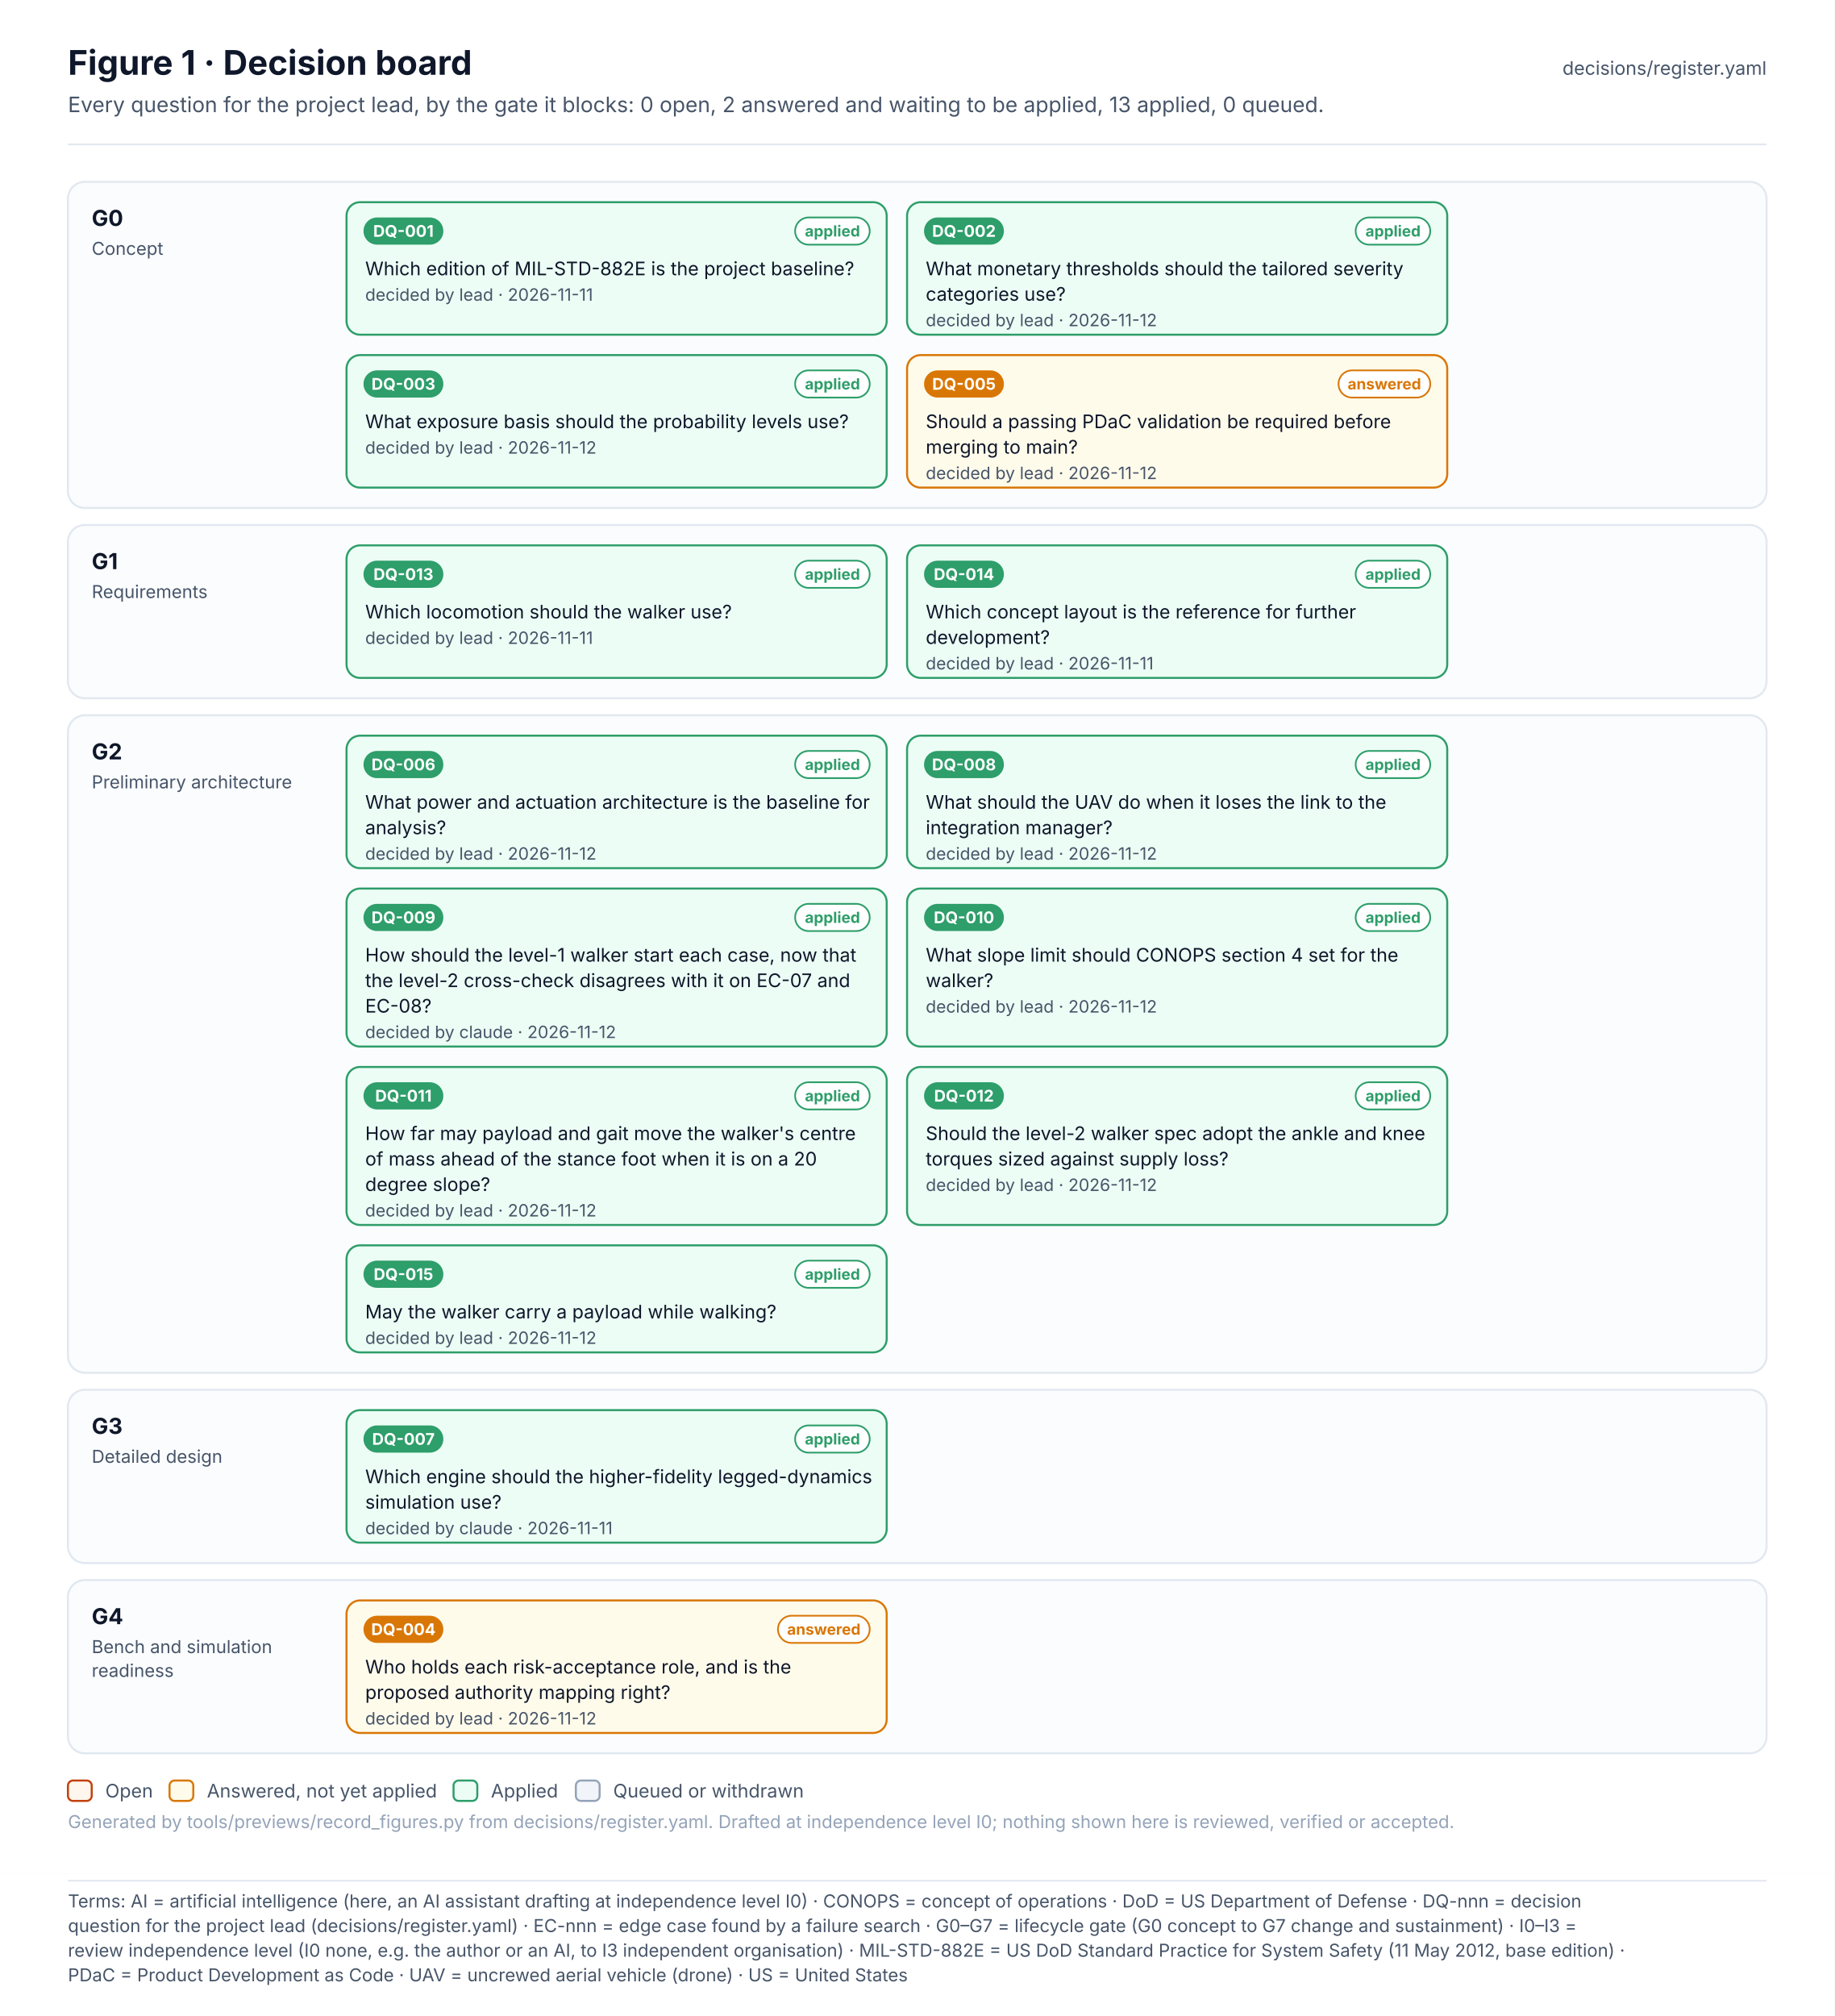
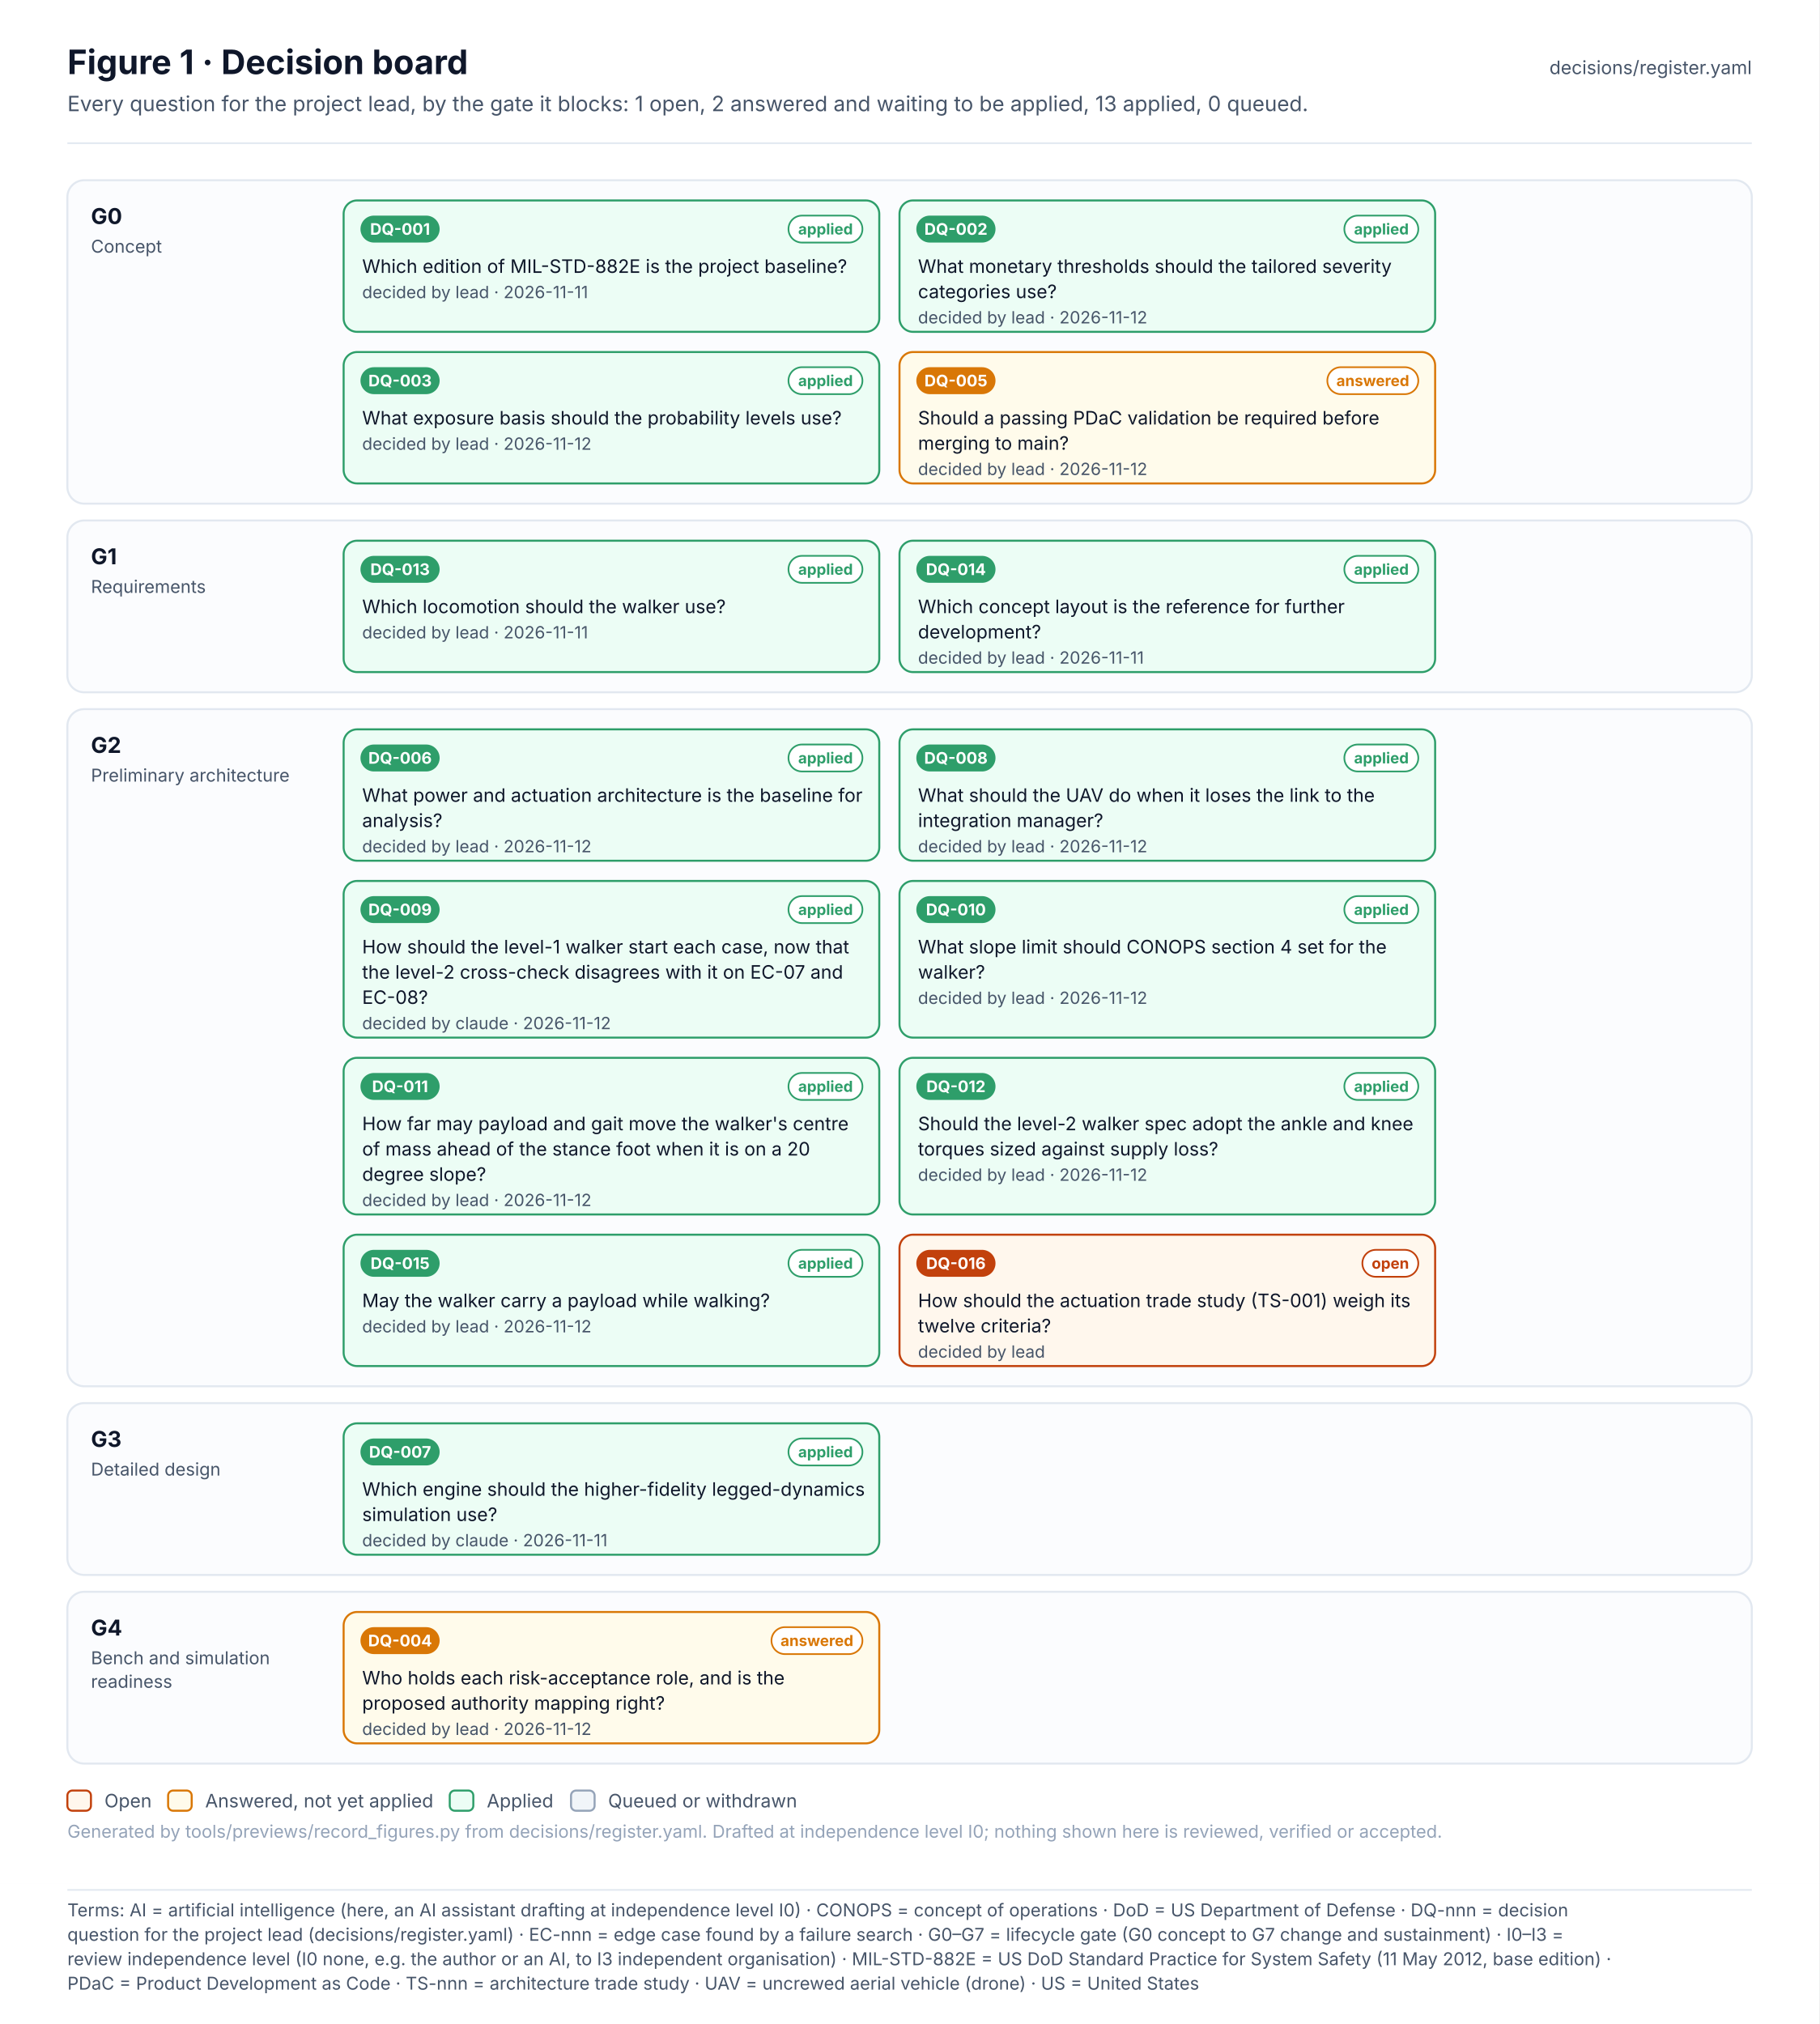
- <svg xmlns="http://www.w3.org/2000/svg" width="1080" height="1186.6" viewBox="0 0 1080 1186.6" font-family="Inter, 'Segoe UI', Helvetica, Arial, sans-serif" role="img">
+ <svg xmlns="http://www.w3.org/2000/svg" width="1080" height="1201.6" viewBox="0 0 1080 1201.6" font-family="Inter, 'Segoe UI', Helvetica, Arial, sans-serif" role="img">
  <defs>
    <pattern id="hatch" patternUnits="userSpaceOnUse" width="6" height="6" patternTransform="rotate(45)">
      <rect width="6" height="6" fill="#F1F5F9" />
      <line x1="0" y1="0" x2="0" y2="6" stroke="#E2E8F0" stroke-width="2" />
    </pattern>
    <marker id="arr-ink" viewBox="0 0 10 10" refX="9" refY="5" markerWidth="7" markerHeight="7" orient="auto-start-reverse">
      <path d="M0 0 L10 5 L0 10 z" fill="#475569" />
    </marker>
    <marker id="dia-ink" viewBox="0 0 16 10" refX="15" refY="5" markerWidth="12" markerHeight="8" orient="auto-start-reverse">
      <path d="M1 5 L8 1 L15 5 L8 9 z" fill="#475569" />
    </marker>
    <marker id="tri-ink" viewBox="0 0 12 12" refX="11" refY="6" markerWidth="10" markerHeight="10" orient="auto-start-reverse">
      <path d="M1 1 L11 6 L1 11 z" fill="#FFFFFF" stroke="#475569" stroke-width="1.2" />
    </marker>
    <marker id="arr-system" viewBox="0 0 10 10" refX="9" refY="5" markerWidth="7" markerHeight="7" orient="auto-start-reverse">
      <path d="M0 0 L10 5 L0 10 z" fill="#4F46E5" />
    </marker>
    <marker id="dia-system" viewBox="0 0 16 10" refX="15" refY="5" markerWidth="12" markerHeight="8" orient="auto-start-reverse">
      <path d="M1 5 L8 1 L15 5 L8 9 z" fill="#4F46E5" />
    </marker>
    <marker id="tri-system" viewBox="0 0 12 12" refX="11" refY="6" markerWidth="10" markerHeight="10" orient="auto-start-reverse">
      <path d="M1 1 L11 6 L1 11 z" fill="#FFFFFF" stroke="#4F46E5" stroke-width="1.2" />
    </marker>
    <marker id="arr-software" viewBox="0 0 10 10" refX="9" refY="5" markerWidth="7" markerHeight="7" orient="auto-start-reverse">
      <path d="M0 0 L10 5 L0 10 z" fill="#0F766E" />
    </marker>
    <marker id="dia-software" viewBox="0 0 16 10" refX="15" refY="5" markerWidth="12" markerHeight="8" orient="auto-start-reverse">
      <path d="M1 5 L8 1 L15 5 L8 9 z" fill="#0F766E" />
    </marker>
    <marker id="tri-software" viewBox="0 0 12 12" refX="11" refY="6" markerWidth="10" markerHeight="10" orient="auto-start-reverse">
      <path d="M1 1 L11 6 L1 11 z" fill="#FFFFFF" stroke="#0F766E" stroke-width="1.2" />
    </marker>
    <marker id="arr-safety" viewBox="0 0 10 10" refX="9" refY="5" markerWidth="7" markerHeight="7" orient="auto-start-reverse">
      <path d="M0 0 L10 5 L0 10 z" fill="#C2410C" />
    </marker>
    <marker id="dia-safety" viewBox="0 0 16 10" refX="15" refY="5" markerWidth="12" markerHeight="8" orient="auto-start-reverse">
      <path d="M1 5 L8 1 L15 5 L8 9 z" fill="#C2410C" />
    </marker>
    <marker id="tri-safety" viewBox="0 0 12 12" refX="11" refY="6" markerWidth="10" markerHeight="10" orient="auto-start-reverse">
      <path d="M1 1 L11 6 L1 11 z" fill="#FFFFFF" stroke="#C2410C" stroke-width="1.2" />
    </marker>
    <marker id="arr-interface" viewBox="0 0 10 10" refX="9" refY="5" markerWidth="7" markerHeight="7" orient="auto-start-reverse">
      <path d="M0 0 L10 5 L0 10 z" fill="#7C3AED" />
    </marker>
    <marker id="dia-interface" viewBox="0 0 16 10" refX="15" refY="5" markerWidth="12" markerHeight="8" orient="auto-start-reverse">
      <path d="M1 5 L8 1 L15 5 L8 9 z" fill="#7C3AED" />
    </marker>
    <marker id="tri-interface" viewBox="0 0 12 12" refX="11" refY="6" markerWidth="10" markerHeight="10" orient="auto-start-reverse">
      <path d="M1 1 L11 6 L1 11 z" fill="#FFFFFF" stroke="#7C3AED" stroke-width="1.2" />
    </marker>
    <marker id="arr-external" viewBox="0 0 10 10" refX="9" refY="5" markerWidth="7" markerHeight="7" orient="auto-start-reverse">
      <path d="M0 0 L10 5 L0 10 z" fill="#64748B" />
    </marker>
    <marker id="dia-external" viewBox="0 0 16 10" refX="15" refY="5" markerWidth="12" markerHeight="8" orient="auto-start-reverse">
      <path d="M1 5 L8 1 L15 5 L8 9 z" fill="#64748B" />
    </marker>
    <marker id="tri-external" viewBox="0 0 12 12" refX="11" refY="6" markerWidth="10" markerHeight="10" orient="auto-start-reverse">
      <path d="M1 1 L11 6 L1 11 z" fill="#FFFFFF" stroke="#64748B" stroke-width="1.2" />
    </marker>
    <marker id="arr-work" viewBox="0 0 10 10" refX="9" refY="5" markerWidth="7" markerHeight="7" orient="auto-start-reverse">
      <path d="M0 0 L10 5 L0 10 z" fill="#475569" />
    </marker>
    <marker id="dia-work" viewBox="0 0 16 10" refX="15" refY="5" markerWidth="12" markerHeight="8" orient="auto-start-reverse">
      <path d="M1 5 L8 1 L15 5 L8 9 z" fill="#475569" />
    </marker>
    <marker id="tri-work" viewBox="0 0 12 12" refX="11" refY="6" markerWidth="10" markerHeight="10" orient="auto-start-reverse">
      <path d="M1 1 L11 6 L1 11 z" fill="#FFFFFF" stroke="#475569" stroke-width="1.2" />
    </marker>
    <marker id="arr-muted" viewBox="0 0 10 10" refX="9" refY="5" markerWidth="7" markerHeight="7" orient="auto-start-reverse">
      <path d="M0 0 L10 5 L0 10 z" fill="#94A3B8" />
    </marker>
    <marker id="dia-muted" viewBox="0 0 16 10" refX="15" refY="5" markerWidth="12" markerHeight="8" orient="auto-start-reverse">
      <path d="M1 5 L8 1 L15 5 L8 9 z" fill="#94A3B8" />
    </marker>
    <marker id="tri-muted" viewBox="0 0 12 12" refX="11" refY="6" markerWidth="10" markerHeight="10" orient="auto-start-reverse">
      <path d="M1 1 L11 6 L1 11 z" fill="#FFFFFF" stroke="#94A3B8" stroke-width="1.2" />
    </marker>
    <marker id="arr-current" viewBox="0 0 10 10" refX="9" refY="5" markerWidth="7" markerHeight="7" orient="auto-start-reverse">
      <path d="M0 0 L10 5 L0 10 z" fill="#0F172A" />
    </marker>
    <marker id="dia-current" viewBox="0 0 16 10" refX="15" refY="5" markerWidth="12" markerHeight="8" orient="auto-start-reverse">
      <path d="M1 5 L8 1 L15 5 L8 9 z" fill="#0F172A" />
    </marker>
    <marker id="tri-current" viewBox="0 0 12 12" refX="11" refY="6" markerWidth="10" markerHeight="10" orient="auto-start-reverse">
      <path d="M1 1 L11 6 L1 11 z" fill="#FFFFFF" stroke="#0F172A" stroke-width="1.2" />
    </marker>
    <marker id="arr-ok" viewBox="0 0 10 10" refX="9" refY="5" markerWidth="7" markerHeight="7" orient="auto-start-reverse">
      <path d="M0 0 L10 5 L0 10 z" fill="#2E9E6A" />
    </marker>
    <marker id="dia-ok" viewBox="0 0 16 10" refX="15" refY="5" markerWidth="12" markerHeight="8" orient="auto-start-reverse">
      <path d="M1 5 L8 1 L15 5 L8 9 z" fill="#2E9E6A" />
    </marker>
    <marker id="tri-ok" viewBox="0 0 12 12" refX="11" refY="6" markerWidth="10" markerHeight="10" orient="auto-start-reverse">
      <path d="M1 1 L11 6 L1 11 z" fill="#FFFFFF" stroke="#2E9E6A" stroke-width="1.2" />
    </marker>
    <marker id="arr-amber" viewBox="0 0 10 10" refX="9" refY="5" markerWidth="7" markerHeight="7" orient="auto-start-reverse">
      <path d="M0 0 L10 5 L0 10 z" fill="#D97706" />
    </marker>
    <marker id="dia-amber" viewBox="0 0 16 10" refX="15" refY="5" markerWidth="12" markerHeight="8" orient="auto-start-reverse">
      <path d="M1 5 L8 1 L15 5 L8 9 z" fill="#D97706" />
    </marker>
    <marker id="tri-amber" viewBox="0 0 12 12" refX="11" refY="6" markerWidth="10" markerHeight="10" orient="auto-start-reverse">
      <path d="M1 1 L11 6 L1 11 z" fill="#FFFFFF" stroke="#D97706" stroke-width="1.2" />
    </marker>
    <marker id="arr-red" viewBox="0 0 10 10" refX="9" refY="5" markerWidth="7" markerHeight="7" orient="auto-start-reverse">
      <path d="M0 0 L10 5 L0 10 z" fill="#D2553F" />
    </marker>
    <marker id="dia-red" viewBox="0 0 16 10" refX="15" refY="5" markerWidth="12" markerHeight="8" orient="auto-start-reverse">
      <path d="M1 5 L8 1 L15 5 L8 9 z" fill="#D2553F" />
    </marker>
    <marker id="tri-red" viewBox="0 0 12 12" refX="11" refY="6" markerWidth="10" markerHeight="10" orient="auto-start-reverse">
      <path d="M1 1 L11 6 L1 11 z" fill="#FFFFFF" stroke="#D2553F" stroke-width="1.2" />
    </marker>
  </defs>
-   <rect x="0" y="0" width="1080" height="1103" rx="0" fill="#FFFFFF" stroke="none" stroke-width="0" />
+   <rect x="0" y="0" width="1080" height="1118" rx="0" fill="#FFFFFF" stroke="none" stroke-width="0" />
  <text x="40" y="44" font-size="20" fill="#0F172A" font-weight="700">Figure 1 · Decision board</text>
-   <text x="40" y="66" font-size="12.5" fill="#475569">Every question for the project lead, by the gate it blocks: 0 open, 2 answered and waiting to be applied, 13 applied, 0 queued.</text>
+   <text x="40" y="66" font-size="12.5" fill="#475569">Every question for the project lead, by the gate it blocks: 1 open, 2 answered and waiting to be applied, 13 applied, 0 queued.</text>
  <text x="1040" y="44" font-size="11" fill="#475569" text-anchor="end">decisions/register.yaml</text>
  <line x1="40" y1="85" x2="1040" y2="85" stroke="#E2E8F0" stroke-width="1" />
  <g transform="translate(0 107)">
    <rect x="40" y="0" width="1000" height="192" rx="10" fill="#FBFCFE" stroke="#E2E8F0" stroke-width="1.2" />
    <text x="54" y="26" font-size="13" fill="#0F172A" font-weight="700">G0</text>
    <text x="54" y="43" font-size="10.5" fill="#475569">Concept</text>
    <rect x="204" y="12" width="318" height="78" rx="8" fill="#ECFDF5" stroke="#2E9E6A" stroke-width="1.2" />
    <rect x="214" y="21" width="47" height="16" rx="8.0" fill="#2E9E6A" stroke="none" stroke-width="1" />
    <text x="237.5" y="32.4" font-size="9.5" fill="#FFFFFF" font-weight="700" text-anchor="middle">DQ-001</text>
    <rect x="468.1" y="21" width="43.9" height="16" rx="8.0" fill="#FFFFFF" stroke="#2E9E6A" stroke-width="1" />
    <text x="490.1" y="32.2" font-size="9" fill="#2E9E6A" font-weight="700" text-anchor="middle">applied</text>
    <text x="215" y="55" font-size="11" fill="#0F172A">Which edition of MIL-STD-882E is the project baseline?</text>
    <text x="215" y="70" font-size="10" fill="#475569">decided by lead · 2026-11-11</text>
    <rect x="534" y="12" width="318" height="78" rx="8" fill="#ECFDF5" stroke="#2E9E6A" stroke-width="1.2" />
    <rect x="544" y="21" width="47" height="16" rx="8.0" fill="#2E9E6A" stroke="none" stroke-width="1" />
    <text x="567.5" y="32.4" font-size="9.5" fill="#FFFFFF" font-weight="700" text-anchor="middle">DQ-002</text>
    <rect x="798.1" y="21" width="43.9" height="16" rx="8.0" fill="#FFFFFF" stroke="#2E9E6A" stroke-width="1" />
    <text x="820.1" y="32.2" font-size="9" fill="#2E9E6A" font-weight="700" text-anchor="middle">applied</text>
    <text x="545" y="55" font-size="11" fill="#0F172A">What monetary thresholds should the tailored severity</text>
    <text x="545" y="70" font-size="11" fill="#0F172A">categories use?</text>
    <text x="545" y="85" font-size="10" fill="#475569">decided by lead · 2026-11-12</text>
    <rect x="204" y="102" width="318" height="78" rx="8" fill="#ECFDF5" stroke="#2E9E6A" stroke-width="1.2" />
    <rect x="214" y="111" width="47" height="16" rx="8.0" fill="#2E9E6A" stroke="none" stroke-width="1" />
    <text x="237.5" y="122.4" font-size="9.5" fill="#FFFFFF" font-weight="700" text-anchor="middle">DQ-003</text>
    <rect x="468.1" y="111" width="43.9" height="16" rx="8.0" fill="#FFFFFF" stroke="#2E9E6A" stroke-width="1" />
    <text x="490.1" y="122.2" font-size="9" fill="#2E9E6A" font-weight="700" text-anchor="middle">applied</text>
    <text x="215" y="145" font-size="11" fill="#0F172A">What exposure basis should the probability levels use?</text>
    <text x="215" y="160" font-size="10" fill="#475569">decided by lead · 2026-11-12</text>
    <rect x="534" y="102" width="318" height="78" rx="8" fill="#FFFBEB" stroke="#D97706" stroke-width="1.2" />
    <rect x="544" y="111" width="47" height="16" rx="8.0" fill="#D97706" stroke="none" stroke-width="1" />
    <text x="567.5" y="122.4" font-size="9.5" fill="#FFFFFF" font-weight="700" text-anchor="middle">DQ-005</text>
    <rect x="788" y="111" width="54" height="16" rx="8.0" fill="#FFFFFF" stroke="#D97706" stroke-width="1" />
    <text x="815" y="122.2" font-size="9" fill="#D97706" font-weight="700" text-anchor="middle">answered</text>
    <text x="545" y="145" font-size="11" fill="#0F172A">Should a passing PDaC validation be required before</text>
    <text x="545" y="160" font-size="11" fill="#0F172A">merging to main?</text>
    <text x="545" y="175" font-size="10" fill="#475569">decided by lead · 2026-11-12</text>
    <rect x="40" y="202" width="1000" height="102" rx="10" fill="#FBFCFE" stroke="#E2E8F0" stroke-width="1.2" />
    <text x="54" y="228" font-size="13" fill="#0F172A" font-weight="700">G1</text>
    <text x="54" y="245" font-size="10.5" fill="#475569">Requirements</text>
    <rect x="204" y="214" width="318" height="78" rx="8" fill="#ECFDF5" stroke="#2E9E6A" stroke-width="1.2" />
    <rect x="214" y="223" width="47" height="16" rx="8.0" fill="#2E9E6A" stroke="none" stroke-width="1" />
    <text x="237.5" y="234.4" font-size="9.5" fill="#FFFFFF" font-weight="700" text-anchor="middle">DQ-013</text>
    <rect x="468.1" y="223" width="43.9" height="16" rx="8.0" fill="#FFFFFF" stroke="#2E9E6A" stroke-width="1" />
    <text x="490.1" y="234.2" font-size="9" fill="#2E9E6A" font-weight="700" text-anchor="middle">applied</text>
    <text x="215" y="257" font-size="11" fill="#0F172A">Which locomotion should the walker use?</text>
    <text x="215" y="272" font-size="10" fill="#475569">decided by lead · 2026-11-11</text>
    <rect x="534" y="214" width="318" height="78" rx="8" fill="#ECFDF5" stroke="#2E9E6A" stroke-width="1.2" />
    <rect x="544" y="223" width="47" height="16" rx="8.0" fill="#2E9E6A" stroke="none" stroke-width="1" />
    <text x="567.5" y="234.4" font-size="9.5" fill="#FFFFFF" font-weight="700" text-anchor="middle">DQ-014</text>
    <rect x="798.1" y="223" width="43.9" height="16" rx="8.0" fill="#FFFFFF" stroke="#2E9E6A" stroke-width="1" />
    <text x="820.1" y="234.2" font-size="9" fill="#2E9E6A" font-weight="700" text-anchor="middle">applied</text>
    <text x="545" y="257" font-size="11" fill="#0F172A">Which concept layout is the reference for further</text>
    <text x="545" y="272" font-size="11" fill="#0F172A">development?</text>
    <text x="545" y="287" font-size="10" fill="#475569">decided by lead · 2026-11-11</text>
-     <rect x="40" y="314" width="1000" height="387" rx="10" fill="#FBFCFE" stroke="#E2E8F0" stroke-width="1.2" />
+     <rect x="40" y="314" width="1000" height="402" rx="10" fill="#FBFCFE" stroke="#E2E8F0" stroke-width="1.2" />
    <text x="54" y="340" font-size="13" fill="#0F172A" font-weight="700">G2</text>
    <text x="54" y="357" font-size="10.5" fill="#475569">Preliminary architecture</text>
    <rect x="204" y="326" width="318" height="78" rx="8" fill="#ECFDF5" stroke="#2E9E6A" stroke-width="1.2" />
    <rect x="214" y="335" width="47" height="16" rx="8.0" fill="#2E9E6A" stroke="none" stroke-width="1" />
    <text x="237.5" y="346.4" font-size="9.5" fill="#FFFFFF" font-weight="700" text-anchor="middle">DQ-006</text>
    <rect x="468.1" y="335" width="43.9" height="16" rx="8.0" fill="#FFFFFF" stroke="#2E9E6A" stroke-width="1" />
    <text x="490.1" y="346.2" font-size="9" fill="#2E9E6A" font-weight="700" text-anchor="middle">applied</text>
    <text x="215" y="369" font-size="11" fill="#0F172A">What power and actuation architecture is the baseline for</text>
    <text x="215" y="384" font-size="11" fill="#0F172A">analysis?</text>
    <text x="215" y="399" font-size="10" fill="#475569">decided by lead · 2026-11-12</text>
    <rect x="534" y="326" width="318" height="78" rx="8" fill="#ECFDF5" stroke="#2E9E6A" stroke-width="1.2" />
    <rect x="544" y="335" width="47" height="16" rx="8.0" fill="#2E9E6A" stroke="none" stroke-width="1" />
    <text x="567.5" y="346.4" font-size="9.5" fill="#FFFFFF" font-weight="700" text-anchor="middle">DQ-008</text>
    <rect x="798.1" y="335" width="43.9" height="16" rx="8.0" fill="#FFFFFF" stroke="#2E9E6A" stroke-width="1" />
    <text x="820.1" y="346.2" font-size="9" fill="#2E9E6A" font-weight="700" text-anchor="middle">applied</text>
    <text x="545" y="369" font-size="11" fill="#0F172A">What should the UAV do when it loses the link to the</text>
    <text x="545" y="384" font-size="11" fill="#0F172A">integration manager?</text>
    <text x="545" y="399" font-size="10" fill="#475569">decided by lead · 2026-11-12</text>
    <rect x="204" y="416" width="318" height="93" rx="8" fill="#ECFDF5" stroke="#2E9E6A" stroke-width="1.2" />
    <rect x="214" y="425" width="47" height="16" rx="8.0" fill="#2E9E6A" stroke="none" stroke-width="1" />
    <text x="237.5" y="436.4" font-size="9.5" fill="#FFFFFF" font-weight="700" text-anchor="middle">DQ-009</text>
    <rect x="468.1" y="425" width="43.9" height="16" rx="8.0" fill="#FFFFFF" stroke="#2E9E6A" stroke-width="1" />
    <text x="490.1" y="436.2" font-size="9" fill="#2E9E6A" font-weight="700" text-anchor="middle">applied</text>
    <text x="215" y="459" font-size="11" fill="#0F172A">How should the level-1 walker start each case, now that</text>
    <text x="215" y="474" font-size="11" fill="#0F172A">the level-2 cross-check disagrees with it on EC-07 and</text>
    <text x="215" y="489" font-size="11" fill="#0F172A">EC-08?</text>
    <text x="215" y="504" font-size="10" fill="#475569">decided by claude · 2026-11-12</text>
    <rect x="534" y="416" width="318" height="93" rx="8" fill="#ECFDF5" stroke="#2E9E6A" stroke-width="1.2" />
    <rect x="544" y="425" width="47" height="16" rx="8.0" fill="#2E9E6A" stroke="none" stroke-width="1" />
    <text x="567.5" y="436.4" font-size="9.5" fill="#FFFFFF" font-weight="700" text-anchor="middle">DQ-010</text>
    <rect x="798.1" y="425" width="43.9" height="16" rx="8.0" fill="#FFFFFF" stroke="#2E9E6A" stroke-width="1" />
    <text x="820.1" y="436.2" font-size="9" fill="#2E9E6A" font-weight="700" text-anchor="middle">applied</text>
    <text x="545" y="459" font-size="11" fill="#0F172A">What slope limit should CONOPS section 4 set for the</text>
    <text x="545" y="474" font-size="11" fill="#0F172A">walker?</text>
    <text x="545" y="489" font-size="10" fill="#475569">decided by lead · 2026-11-12</text>
    <rect x="204" y="521" width="318" height="93" rx="8" fill="#ECFDF5" stroke="#2E9E6A" stroke-width="1.2" />
    <rect x="214" y="530" width="47" height="16" rx="8.0" fill="#2E9E6A" stroke="none" stroke-width="1" />
    <text x="237.5" y="541.4" font-size="9.5" fill="#FFFFFF" font-weight="700" text-anchor="middle">DQ-011</text>
    <rect x="468.1" y="530" width="43.9" height="16" rx="8.0" fill="#FFFFFF" stroke="#2E9E6A" stroke-width="1" />
    <text x="490.1" y="541.2" font-size="9" fill="#2E9E6A" font-weight="700" text-anchor="middle">applied</text>
    <text x="215" y="564" font-size="11" fill="#0F172A">How far may payload and gait move the walker's centre</text>
    <text x="215" y="579" font-size="11" fill="#0F172A">of mass ahead of the stance foot when it is on a 20</text>
    <text x="215" y="594" font-size="11" fill="#0F172A">degree slope?</text>
    <text x="215" y="609" font-size="10" fill="#475569">decided by lead · 2026-11-12</text>
    <rect x="534" y="521" width="318" height="93" rx="8" fill="#ECFDF5" stroke="#2E9E6A" stroke-width="1.2" />
    <rect x="544" y="530" width="47" height="16" rx="8.0" fill="#2E9E6A" stroke="none" stroke-width="1" />
    <text x="567.5" y="541.4" font-size="9.5" fill="#FFFFFF" font-weight="700" text-anchor="middle">DQ-012</text>
    <rect x="798.1" y="530" width="43.9" height="16" rx="8.0" fill="#FFFFFF" stroke="#2E9E6A" stroke-width="1" />
    <text x="820.1" y="541.2" font-size="9" fill="#2E9E6A" font-weight="700" text-anchor="middle">applied</text>
    <text x="545" y="564" font-size="11" fill="#0F172A">Should the level-2 walker spec adopt the ankle and knee</text>
    <text x="545" y="579" font-size="11" fill="#0F172A">torques sized against supply loss?</text>
    <text x="545" y="594" font-size="10" fill="#475569">decided by lead · 2026-11-12</text>
-     <rect x="204" y="626" width="318" height="63" rx="8" fill="#ECFDF5" stroke="#2E9E6A" stroke-width="1.2" />
+     <rect x="204" y="626" width="318" height="78" rx="8" fill="#ECFDF5" stroke="#2E9E6A" stroke-width="1.2" />
    <rect x="214" y="635" width="47" height="16" rx="8.0" fill="#2E9E6A" stroke="none" stroke-width="1" />
    <text x="237.5" y="646.4" font-size="9.5" fill="#FFFFFF" font-weight="700" text-anchor="middle">DQ-015</text>
    <rect x="468.1" y="635" width="43.9" height="16" rx="8.0" fill="#FFFFFF" stroke="#2E9E6A" stroke-width="1" />
    <text x="490.1" y="646.2" font-size="9" fill="#2E9E6A" font-weight="700" text-anchor="middle">applied</text>
    <text x="215" y="669" font-size="11" fill="#0F172A">May the walker carry a payload while walking?</text>
    <text x="215" y="684" font-size="10" fill="#475569">decided by lead · 2026-11-12</text>
-     <rect x="40" y="711" width="1000" height="102" rx="10" fill="#FBFCFE" stroke="#E2E8F0" stroke-width="1.2" />
-     <text x="54" y="737" font-size="13" fill="#0F172A" font-weight="700">G3</text>
-     <text x="54" y="754" font-size="10.5" fill="#475569">Detailed design</text>
-     <rect x="204" y="723" width="318" height="78" rx="8" fill="#ECFDF5" stroke="#2E9E6A" stroke-width="1.2" />
-     <rect x="214" y="732" width="47" height="16" rx="8.0" fill="#2E9E6A" stroke="none" stroke-width="1" />
-     <text x="237.5" y="743.4" font-size="9.5" fill="#FFFFFF" font-weight="700" text-anchor="middle">DQ-007</text>
-     <rect x="468.1" y="732" width="43.9" height="16" rx="8.0" fill="#FFFFFF" stroke="#2E9E6A" stroke-width="1" />
-     <text x="490.1" y="743.2" font-size="9" fill="#2E9E6A" font-weight="700" text-anchor="middle">applied</text>
-     <text x="215" y="766" font-size="11" fill="#0F172A">Which engine should the higher-fidelity legged-dynamics</text>
-     <text x="215" y="781" font-size="11" fill="#0F172A">simulation use?</text>
-     <text x="215" y="796" font-size="10" fill="#475569">decided by claude · 2026-11-11</text>
-     <rect x="40" y="823" width="1000" height="102" rx="10" fill="#FBFCFE" stroke="#E2E8F0" stroke-width="1.2" />
-     <text x="54" y="849" font-size="13" fill="#0F172A" font-weight="700">G4</text>
-     <text x="54" y="866" font-size="10.5" fill="#475569">Bench and simulation</text>
-     <text x="54" y="880" font-size="10.5" fill="#475569">readiness</text>
-     <rect x="204" y="835" width="318" height="78" rx="8" fill="#FFFBEB" stroke="#D97706" stroke-width="1.2" />
-     <rect x="214" y="844" width="47" height="16" rx="8.0" fill="#D97706" stroke="none" stroke-width="1" />
-     <text x="237.5" y="855.4" font-size="9.5" fill="#FFFFFF" font-weight="700" text-anchor="middle">DQ-004</text>
-     <rect x="458" y="844" width="54" height="16" rx="8.0" fill="#FFFFFF" stroke="#D97706" stroke-width="1" />
-     <text x="485" y="855.2" font-size="9" fill="#D97706" font-weight="700" text-anchor="middle">answered</text>
-     <text x="215" y="878" font-size="11" fill="#0F172A">Who holds each risk-acceptance role, and is the</text>
-     <text x="215" y="893" font-size="11" fill="#0F172A">proposed authority mapping right?</text>
-     <text x="215" y="908" font-size="10" fill="#475569">decided by lead · 2026-11-12</text>
+     <rect x="534" y="626" width="318" height="78" rx="8" fill="#FFF7ED" stroke="#C2410C" stroke-width="1.2" />
+     <rect x="544" y="635" width="47" height="16" rx="8.0" fill="#C2410C" stroke="none" stroke-width="1" />
+     <text x="567.5" y="646.4" font-size="9.5" fill="#FFFFFF" font-weight="700" text-anchor="middle">DQ-016</text>
+     <rect x="808.8" y="635" width="33.2" height="16" rx="8.0" fill="#FFFFFF" stroke="#C2410C" stroke-width="1" />
+     <text x="825.4" y="646.2" font-size="9" fill="#C2410C" font-weight="700" text-anchor="middle">open</text>
+     <text x="545" y="669" font-size="11" fill="#0F172A">How should the actuation trade study (TS-001) weigh its</text>
+     <text x="545" y="684" font-size="11" fill="#0F172A">twelve criteria?</text>
+     <text x="545" y="699" font-size="10" fill="#475569">decided by lead</text>
+     <rect x="40" y="726" width="1000" height="102" rx="10" fill="#FBFCFE" stroke="#E2E8F0" stroke-width="1.2" />
+     <text x="54" y="752" font-size="13" fill="#0F172A" font-weight="700">G3</text>
+     <text x="54" y="769" font-size="10.5" fill="#475569">Detailed design</text>
+     <rect x="204" y="738" width="318" height="78" rx="8" fill="#ECFDF5" stroke="#2E9E6A" stroke-width="1.2" />
+     <rect x="214" y="747" width="47" height="16" rx="8.0" fill="#2E9E6A" stroke="none" stroke-width="1" />
+     <text x="237.5" y="758.4" font-size="9.5" fill="#FFFFFF" font-weight="700" text-anchor="middle">DQ-007</text>
+     <rect x="468.1" y="747" width="43.9" height="16" rx="8.0" fill="#FFFFFF" stroke="#2E9E6A" stroke-width="1" />
+     <text x="490.1" y="758.2" font-size="9" fill="#2E9E6A" font-weight="700" text-anchor="middle">applied</text>
+     <text x="215" y="781" font-size="11" fill="#0F172A">Which engine should the higher-fidelity legged-dynamics</text>
+     <text x="215" y="796" font-size="11" fill="#0F172A">simulation use?</text>
+     <text x="215" y="811" font-size="10" fill="#475569">decided by claude · 2026-11-11</text>
+     <rect x="40" y="838" width="1000" height="102" rx="10" fill="#FBFCFE" stroke="#E2E8F0" stroke-width="1.2" />
+     <text x="54" y="864" font-size="13" fill="#0F172A" font-weight="700">G4</text>
+     <text x="54" y="881" font-size="10.5" fill="#475569">Bench and simulation</text>
+     <text x="54" y="895" font-size="10.5" fill="#475569">readiness</text>
+     <rect x="204" y="850" width="318" height="78" rx="8" fill="#FFFBEB" stroke="#D97706" stroke-width="1.2" />
+     <rect x="214" y="859" width="47" height="16" rx="8.0" fill="#D97706" stroke="none" stroke-width="1" />
+     <text x="237.5" y="870.4" font-size="9.5" fill="#FFFFFF" font-weight="700" text-anchor="middle">DQ-004</text>
+     <rect x="458" y="859" width="54" height="16" rx="8.0" fill="#FFFFFF" stroke="#D97706" stroke-width="1" />
+     <text x="485" y="870.2" font-size="9" fill="#D97706" font-weight="700" text-anchor="middle">answered</text>
+     <text x="215" y="893" font-size="11" fill="#0F172A">Who holds each risk-acceptance role, and is the</text>
+     <text x="215" y="908" font-size="11" fill="#0F172A">proposed authority mapping right?</text>
+     <text x="215" y="923" font-size="10" fill="#475569">decided by lead · 2026-11-12</text>
  </g>
-   <rect x="40" y="1048" width="14" height="12" rx="3" fill="#FFF7ED" stroke="#C2410C" stroke-width="1.2" />
-   <text x="62" y="1058" font-size="11" fill="#475569">Open</text>
-   <rect x="99.8" y="1048" width="14" height="12" rx="3" fill="#FFFBEB" stroke="#D97706" stroke-width="1.2" />
-   <text x="121.8" y="1058" font-size="11" fill="#475569">Answered, not yet applied</text>
-   <rect x="267" y="1048" width="14" height="12" rx="3" fill="#ECFDF5" stroke="#2E9E6A" stroke-width="1.2" />
-   <text x="289" y="1058" font-size="11" fill="#475569">Applied</text>
-   <rect x="339" y="1048" width="14" height="12" rx="3" fill="#F1F5F9" stroke="#94A3B8" stroke-width="1.2" />
-   <text x="361" y="1058" font-size="11" fill="#475569">Queued or withdrawn</text>
-   <text x="40" y="1076" font-size="10.5" fill="#94A3B8">Generated by tools/previews/record_figures.py from decisions/register.yaml. Drafted at independence level I0; nothing shown here is reviewed, verified or accepted.</text>
-   <g class="terms" data-base-h="1103">
-     <rect x="0" y="1103" width="1080" height="83.6" fill="#FFFFFF" />
-     <line x1="40" y1="1107" x2="1040" y2="1107" stroke="#E2E8F0" stroke-width="1" />
-     <text x="40" y="1122.7" font-size="10.5" fill="#475569" font-family="Inter, 'Segoe UI', Helvetica, Arial, sans-serif">Terms: AI = artificial intelligence (here, an AI assistant drafting at independence level I0) · CONOPS = concept of operations · DoD = US Department of Defense · DQ-nnn = decision</text>
-     <text x="40" y="1137.2" font-size="10.5" fill="#475569" font-family="Inter, 'Segoe UI', Helvetica, Arial, sans-serif">question for the project lead (decisions/register.yaml) · EC-nnn = edge case found by a failure search · G0–G7 = lifecycle gate (G0 concept to G7 change and sustainment) · I0–I3 =</text>
-     <text x="40" y="1151.7" font-size="10.5" fill="#475569" font-family="Inter, 'Segoe UI', Helvetica, Arial, sans-serif">review independence level (I0 none, e.g. the author or an AI, to I3 independent organisation) · MIL-STD-882E = US DoD Standard Practice for System Safety (11 May 2012, base edition) ·</text>
-     <text x="40" y="1166.2" font-size="10.5" fill="#475569" font-family="Inter, 'Segoe UI', Helvetica, Arial, sans-serif">PDaC = Product Development as Code · UAV = uncrewed aerial vehicle (drone) · US = United States</text>
+   <rect x="40" y="1063" width="14" height="12" rx="3" fill="#FFF7ED" stroke="#C2410C" stroke-width="1.2" />
+   <text x="62" y="1073" font-size="11" fill="#475569">Open</text>
+   <rect x="99.8" y="1063" width="14" height="12" rx="3" fill="#FFFBEB" stroke="#D97706" stroke-width="1.2" />
+   <text x="121.8" y="1073" font-size="11" fill="#475569">Answered, not yet applied</text>
+   <rect x="267" y="1063" width="14" height="12" rx="3" fill="#ECFDF5" stroke="#2E9E6A" stroke-width="1.2" />
+   <text x="289" y="1073" font-size="11" fill="#475569">Applied</text>
+   <rect x="339" y="1063" width="14" height="12" rx="3" fill="#F1F5F9" stroke="#94A3B8" stroke-width="1.2" />
+   <text x="361" y="1073" font-size="11" fill="#475569">Queued or withdrawn</text>
+   <text x="40" y="1091" font-size="10.5" fill="#94A3B8">Generated by tools/previews/record_figures.py from decisions/register.yaml. Drafted at independence level I0; nothing shown here is reviewed, verified or accepted.</text>
+   <g class="terms" data-base-h="1118">
+     <rect x="0" y="1118" width="1080" height="83.6" fill="#FFFFFF" />
+     <line x1="40" y1="1122" x2="1040" y2="1122" stroke="#E2E8F0" stroke-width="1" />
+     <text x="40" y="1137.7" font-size="10.5" fill="#475569" font-family="Inter, 'Segoe UI', Helvetica, Arial, sans-serif">Terms: AI = artificial intelligence (here, an AI assistant drafting at independence level I0) · CONOPS = concept of operations · DoD = US Department of Defense · DQ-nnn = decision</text>
+     <text x="40" y="1152.2" font-size="10.5" fill="#475569" font-family="Inter, 'Segoe UI', Helvetica, Arial, sans-serif">question for the project lead (decisions/register.yaml) · EC-nnn = edge case found by a failure search · G0–G7 = lifecycle gate (G0 concept to G7 change and sustainment) · I0–I3 =</text>
+     <text x="40" y="1166.7" font-size="10.5" fill="#475569" font-family="Inter, 'Segoe UI', Helvetica, Arial, sans-serif">review independence level (I0 none, e.g. the author or an AI, to I3 independent organisation) · MIL-STD-882E = US DoD Standard Practice for System Safety (11 May 2012, base edition) ·</text>
+     <text x="40" y="1181.2" font-size="10.5" fill="#475569" font-family="Inter, 'Segoe UI', Helvetica, Arial, sans-serif">PDaC = Product Development as Code · TS-nnn = architecture trade study · UAV = uncrewed aerial vehicle (drone) · US = United States</text>
  </g>
</svg>
